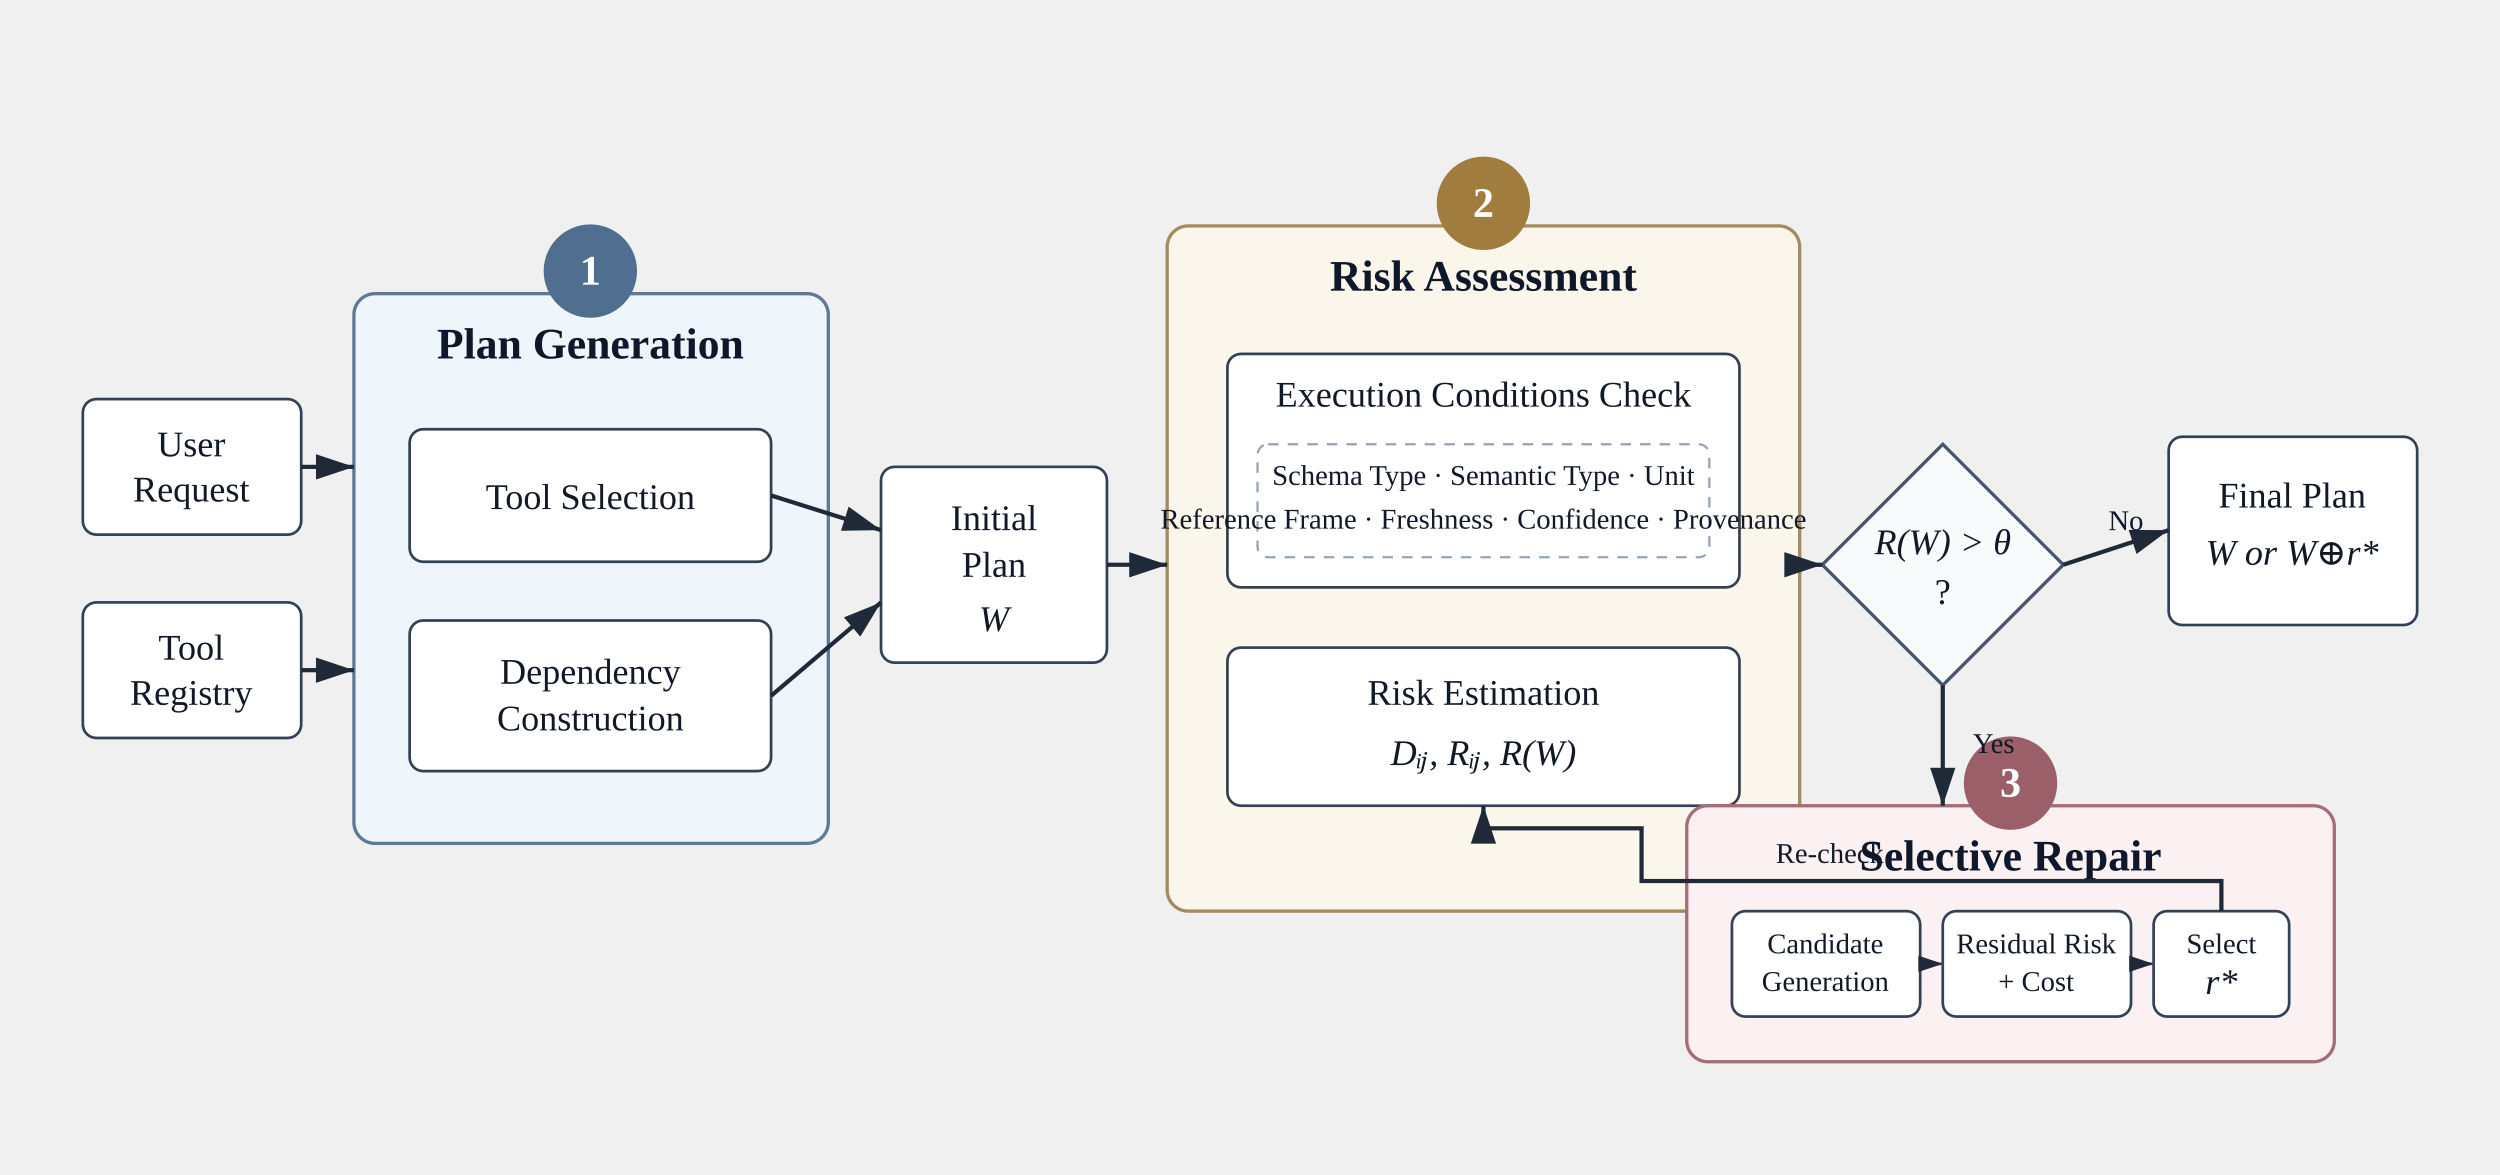
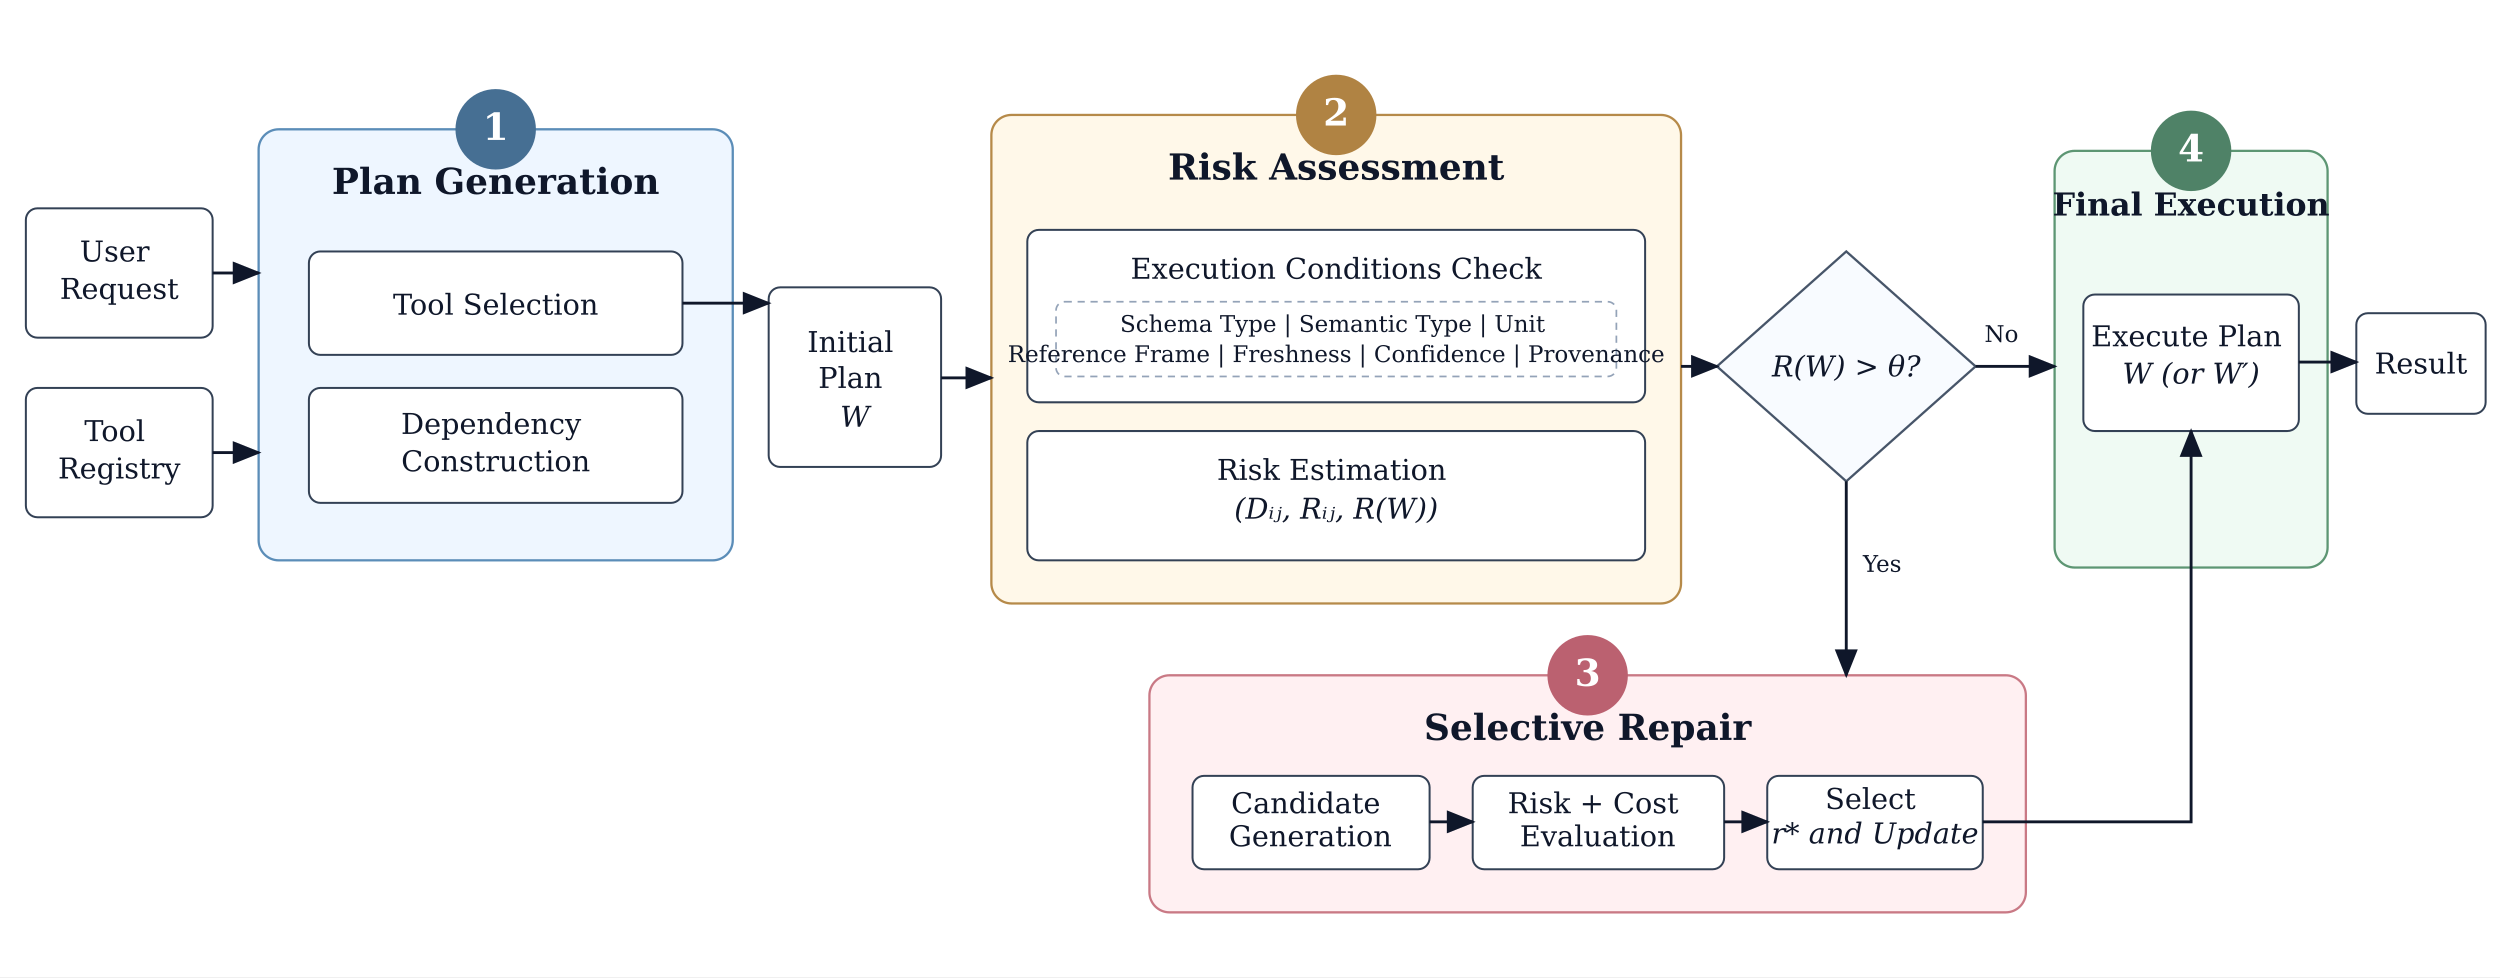
- <svg xmlns="http://www.w3.org/2000/svg" width="1660" height="780" viewBox="-30 -30 1660 780" preserveAspectRatio="xMidYMid meet" style="background:#ffffff;overflow:visible">
+ <svg xmlns="http://www.w3.org/2000/svg" width="1740" height="680" viewBox="0 0 1740 680">
  <defs>
-     <marker id="arrow" markerWidth="10" markerHeight="10" refX="9" refY="3" orient="auto" markerUnits="strokeWidth">
-       <path d="M0,0 L0,6 L9,3 z" fill="#1f2937" />
+     <style>
+       .box { fill:#fff; stroke:#334155; stroke-width:1.4; rx:8; ry:8; }
+       .panel { stroke-width:1.6; rx:14; ry:14; }
+       .t { font-family:'DejaVu Serif',serif; fill:#0f172a; text-anchor:middle; }
+       .h { font-size:25px; font-weight:700; }
+       .m { font-size:20px; }
+       .s { font-size:16px; }
+       .math { font-style:italic; }
+       .arrow { stroke:#0f172a; stroke-width:2; fill:none; marker-end:url(#arrow); }
+       .line { stroke:#0f172a; stroke-width:2; fill:none; }
+       .badgeText { font-family:'DejaVu Serif',serif; fill:white; font-size:26px; font-weight:700; text-anchor:middle; dominant-baseline:middle; }
+     </style>
+     <marker id="arrow" markerWidth="11" markerHeight="11" refX="9" refY="4" orient="auto" markerUnits="strokeWidth">
+       <path d="M0,0 L0,8 L10,4 z" fill="#0f172a" />
    </marker>
-     <style>
-       .panel{stroke-width:2.2;rx:14;ry:14}
-       .box{fill:#ffffff;stroke:#334155;stroke-width:1.8;rx:9;ry:9}
-       .num{font:700 28px 'Times New Roman',serif;fill:#ffffff}
-       .head{font:700 29px 'Times New Roman',serif;fill:#0f172a}
-       .main{font:400 24px 'Times New Roman',serif;fill:#111827}
-       .small{font:400 19px 'Times New Roman',serif;fill:#111827}
-       .math{font:italic 24px 'Times New Roman',serif;fill:#111827}
-       .line{stroke:#1f2937;stroke-width:2.8;fill:none;marker-end:url(#arrow)}
-       .thin{stroke:#475569;stroke-width:1.8;fill:none;marker-end:url(#arrow)}
-       .dash{fill:#ffffff;stroke:#94a3b8;stroke-width:1.5;stroke-dasharray:7 6;rx:7;ry:7}
-     </style>
  </defs>
-   <rect x="25" y="235" width="145" height="90" class="box" />
-   <text x="97" y="273" text-anchor="middle" class="main">User</text>
-   <text x="97" y="303" text-anchor="middle" class="main">Request</text>
-   <rect x="25" y="370" width="145" height="90" class="box" />
-   <text x="97" y="408" text-anchor="middle" class="main">Tool</text>
-   <text x="97" y="438" text-anchor="middle" class="main">Registry</text>
-   <rect x="205" y="165" width="315" height="365" class="panel" fill="#eef5fb" stroke="#5f7893" />
-   <circle cx="362" cy="150" r="31" fill="#506f90" />
-   <text x="362" y="159" text-anchor="middle" class="num">1</text>
-   <text x="362" y="208" text-anchor="middle" class="head">Plan Generation</text>
-   <rect x="242" y="255" width="240" height="88" class="box" />
-   <text x="362" y="308" text-anchor="middle" class="main">Tool Selection</text>
-   <rect x="242" y="382" width="240" height="100" class="box" />
-   <text x="362" y="424" text-anchor="middle" class="main">Dependency</text>
-   <text x="362" y="455" text-anchor="middle" class="main">Construction</text>
-   <rect x="555" y="280" width="150" height="130" class="box" />
-   <text x="630" y="322" text-anchor="middle" class="main">Initial</text>
-   <text x="630" y="353" text-anchor="middle" class="main">Plan</text>
-   <text x="630" y="389" text-anchor="middle" class="math">W</text>
-   <rect x="745" y="120" width="420" height="455" class="panel" fill="#fbf6ec" stroke="#a58a5d" />
-   <circle cx="955" cy="105" r="31" fill="#a17c3f" />
-   <text x="955" y="114" text-anchor="middle" class="num">2</text>
-   <text x="955" y="163" text-anchor="middle" class="head">Risk Assessment</text>
-   <rect x="785" y="205" width="340" height="155" class="box" />
-   <text x="955" y="240" text-anchor="middle" class="main">Execution Conditions Check</text>
-   <rect x="805" y="265" width="300" height="75" class="dash" />
-   <text x="955" y="292" text-anchor="middle" class="small">Schema Type · Semantic Type · Unit</text>
-   <text x="955" y="321" text-anchor="middle" class="small">Reference Frame · Freshness · Confidence · Provenance</text>
-   <rect x="785" y="400" width="340" height="105" class="box" />
-   <text x="955" y="438" text-anchor="middle" class="main">Risk Estimation</text>
-   <text x="955" y="478" text-anchor="middle" class="math">Dᵢⱼ, Rᵢⱼ, R(W)</text>
-   <polygon points="1260,265 1340,345 1260,425 1180,345" fill="#f8fafc" stroke="#475569" stroke-width="2.2" />
-   <text x="1260" y="338" text-anchor="middle" class="math">R(W) &gt; θ</text>
-   <text x="1260" y="371" text-anchor="middle" class="main">?</text>
-   <rect x="1090" y="505" width="430" height="170" class="panel" fill="#fbf0f2" stroke="#a66d78" />
-   <circle cx="1305" cy="490" r="31" fill="#9a5f69" />
-   <text x="1305" y="499" text-anchor="middle" class="num">3</text>
-   <text x="1305" y="548" text-anchor="middle" class="head">Selective Repair</text>
-   <rect x="1120" y="575" width="125" height="70" class="box" />
-   <text x="1182" y="603" text-anchor="middle" class="small">Candidate</text>
-   <text x="1182" y="628" text-anchor="middle" class="small">Generation</text>
-   <rect x="1260" y="575" width="125" height="70" class="box" />
-   <text x="1322" y="603" text-anchor="middle" class="small">Residual Risk</text>
-   <text x="1322" y="628" text-anchor="middle" class="small">+ Cost</text>
-   <rect x="1400" y="575" width="90" height="70" class="box" />
-   <text x="1445" y="603" text-anchor="middle" class="small">Select</text>
-   <text x="1445" y="630" text-anchor="middle" class="math">r*</text>
-   <rect x="1410" y="260" width="165" height="125" class="box" />
-   <text x="1492" y="307" text-anchor="middle" class="main">Final Plan</text>
-   <text x="1492" y="345" text-anchor="middle" class="math">W or W⊕r*</text>
-   <line x1="170" y1="280" x2="205" y2="280" class="line" />
-   <line x1="170" y1="415" x2="205" y2="415" class="line" />
-   <line x1="482" y1="299" x2="555" y2="322" class="line" />
-   <line x1="482" y1="432" x2="555" y2="370" class="line" />
-   <line x1="705" y1="345" x2="745" y2="345" class="line" />
-   <line x1="1165" y1="345" x2="1180" y2="345" class="line" />
-   <line x1="1340" y1="345" x2="1410" y2="322" class="line" />
-   <text x="1370" y="322" class="small">No</text>
-   <path d="M1260 425 L1260 505" class="line" />
-   <text x="1280" y="470" class="small">Yes</text>
-   <line x1="1245" y1="610" x2="1260" y2="610" class="thin" />
-   <line x1="1385" y1="610" x2="1400" y2="610" class="thin" />
-   <path d="M1445 575 L1445 555 L1060 555 L1060 520 L955 520 L955 505" class="line" />
-   <text x="1185" y="543" text-anchor="middle" class="small">Re-check</text>
+   <rect x="0" y="0" width="1740" height="680" fill="#ffffff" />
+   <rect class="box" x="18" y="145" width="130" height="90" />
+   <text class="t m" x="83" y="182">
+     <tspan x="83">User</tspan>
+     <tspan x="83" dy="26">Request</tspan>
+   </text>
+   <rect class="box" x="18" y="270" width="130" height="90" />
+   <text class="t m" x="83" y="307">
+     <tspan x="83">Tool</tspan>
+     <tspan x="83" dy="26">Registry</tspan>
+   </text>
+   <rect x="180" y="90" width="330" height="300" fill="#eef6ff" stroke="#5b8db8" class="panel" />
+   <circle cx="345" cy="90" r="28" fill="#466f93" />
+   <text class="badgeText" x="345" y="90">1</text>
+   <text class="t h" x="345" y="135">Plan Generation</text>
+   <rect class="box" x="215" y="175" width="260" height="72" />
+   <text class="t m" x="345" y="219">Tool Selection</text>
+   <rect class="box" x="215" y="270" width="260" height="80" />
+   <text class="t m" x="345" y="302">
+     <tspan x="345">Dependency</tspan>
+     <tspan x="345" dy="26">Construction</tspan>
+   </text>
+   <rect class="box" x="535" y="200" width="120" height="125" />
+   <text class="t m" x="595" y="245">
+     <tspan x="595">Initial</tspan>
+     <tspan x="595" dy="25">Plan</tspan>
+     <tspan x="595" dy="27" class="math">W</tspan>
+   </text>
+   <rect x="690" y="80" width="480" height="340" fill="#fff8e9" stroke="#b68a49" class="panel" />
+   <circle cx="930" cy="80" r="28" fill="#b08343" />
+   <text class="badgeText" x="930" y="80">2</text>
+   <text class="t h" x="930" y="125">Risk Assessment</text>
+   <rect class="box" x="715" y="160" width="430" height="120" />
+   <text class="t m" x="930" y="194">Execution Conditions Check</text>
+   <rect x="735" y="210" width="390" height="52" fill="#fff" stroke="#94a3b8" stroke-width="1.2" stroke-dasharray="5 4" rx="6" ry="6" />
+   <text class="t s" x="930" y="231">
+     <tspan x="930">Schema Type | Semantic Type | Unit</tspan>
+     <tspan x="930" dy="21">Reference Frame | Freshness | Confidence | Provenance</tspan>
+   </text>
+   <rect class="box" x="715" y="300" width="430" height="90" />
+   <text class="t m" x="930" y="334">
+     <tspan x="930">Risk Estimation</tspan>
+     <tspan x="930" dy="27" class="math">(Dᵢⱼ, Rᵢⱼ, R(W))</tspan>
+   </text>
+   <polygon points="1285,175 1375,255 1285,335 1195,255" fill="#f8fbff" stroke="#475569" stroke-width="1.6" />
+   <text class="t m math" x="1285" y="262">R(W) &gt; θ?</text>
+   <rect x="1430" y="105" width="190" height="290" fill="#effaf3" stroke="#5d9673" class="panel" />
+   <circle cx="1525" cy="105" r="28" fill="#4f8267" />
+   <text class="badgeText" x="1525" y="105">4</text>
+   <text class="t" style="font-size:22px;font-weight:700" x="1525" y="150">Final Execution</text>
+   <rect class="box" x="1450" y="205" width="150" height="95" />
+   <text class="t m" x="1525" y="241">
+     <tspan x="1525">Execute Plan</tspan>
+     <tspan x="1525" dy="26" class="math">W (or W′)</tspan>
+   </text>
+   <rect class="box" x="1640" y="218" width="90" height="70" />
+   <text class="t m" x="1685" y="260">Result</text>
+   <rect x="800" y="470" width="610" height="165" fill="#fff0f2" stroke="#c97985" class="panel" />
+   <circle cx="1105" cy="470" r="28" fill="#bb6170" />
+   <text class="badgeText" x="1105" y="470">3</text>
+   <text class="t h" x="1105" y="515">Selective Repair</text>
+   <rect class="box" x="830" y="540" width="165" height="65" />
+   <text class="t m" x="912" y="566">
+     <tspan x="912">Candidate</tspan>
+     <tspan x="912" dy="23">Generation</tspan>
+   </text>
+   <rect class="box" x="1025" y="540" width="175" height="65" />
+   <text class="t m" x="1112" y="566">
+     <tspan x="1112">Risk + Cost</tspan>
+     <tspan x="1112" dy="23">Evaluation</tspan>
+   </text>
+   <rect class="box" x="1230" y="540" width="150" height="65" />
+   <text class="t m" x="1305" y="563">
+     <tspan x="1305">Select</tspan>
+     <tspan x="1305" dy="24" class="math">r* and Update</tspan>
+   </text>
+   <path class="arrow" d="M148 190 H180" />
+   <path class="arrow" d="M148 315 H180" />
+   <path class="arrow" d="M475 211 H535" />
+   <path class="arrow" d="M655 263 H690" />
+   <path class="arrow" d="M1170 255 H1195" />
+   <path class="arrow" d="M1375 255 H1430" />
+   <text class="t s" x="1393" y="238">No</text>
+   <path class="arrow" d="M1285 335 V470" />
+   <text class="t s" x="1310" y="398">Yes</text>
+   <path class="arrow" d="M995 572 H1025" />
+   <path class="arrow" d="M1200 572 H1230" />
+   <path class="arrow" d="M1380 572 H1525 V300" />
+   <path class="arrow" d="M1600 252 H1640" />
</svg>
